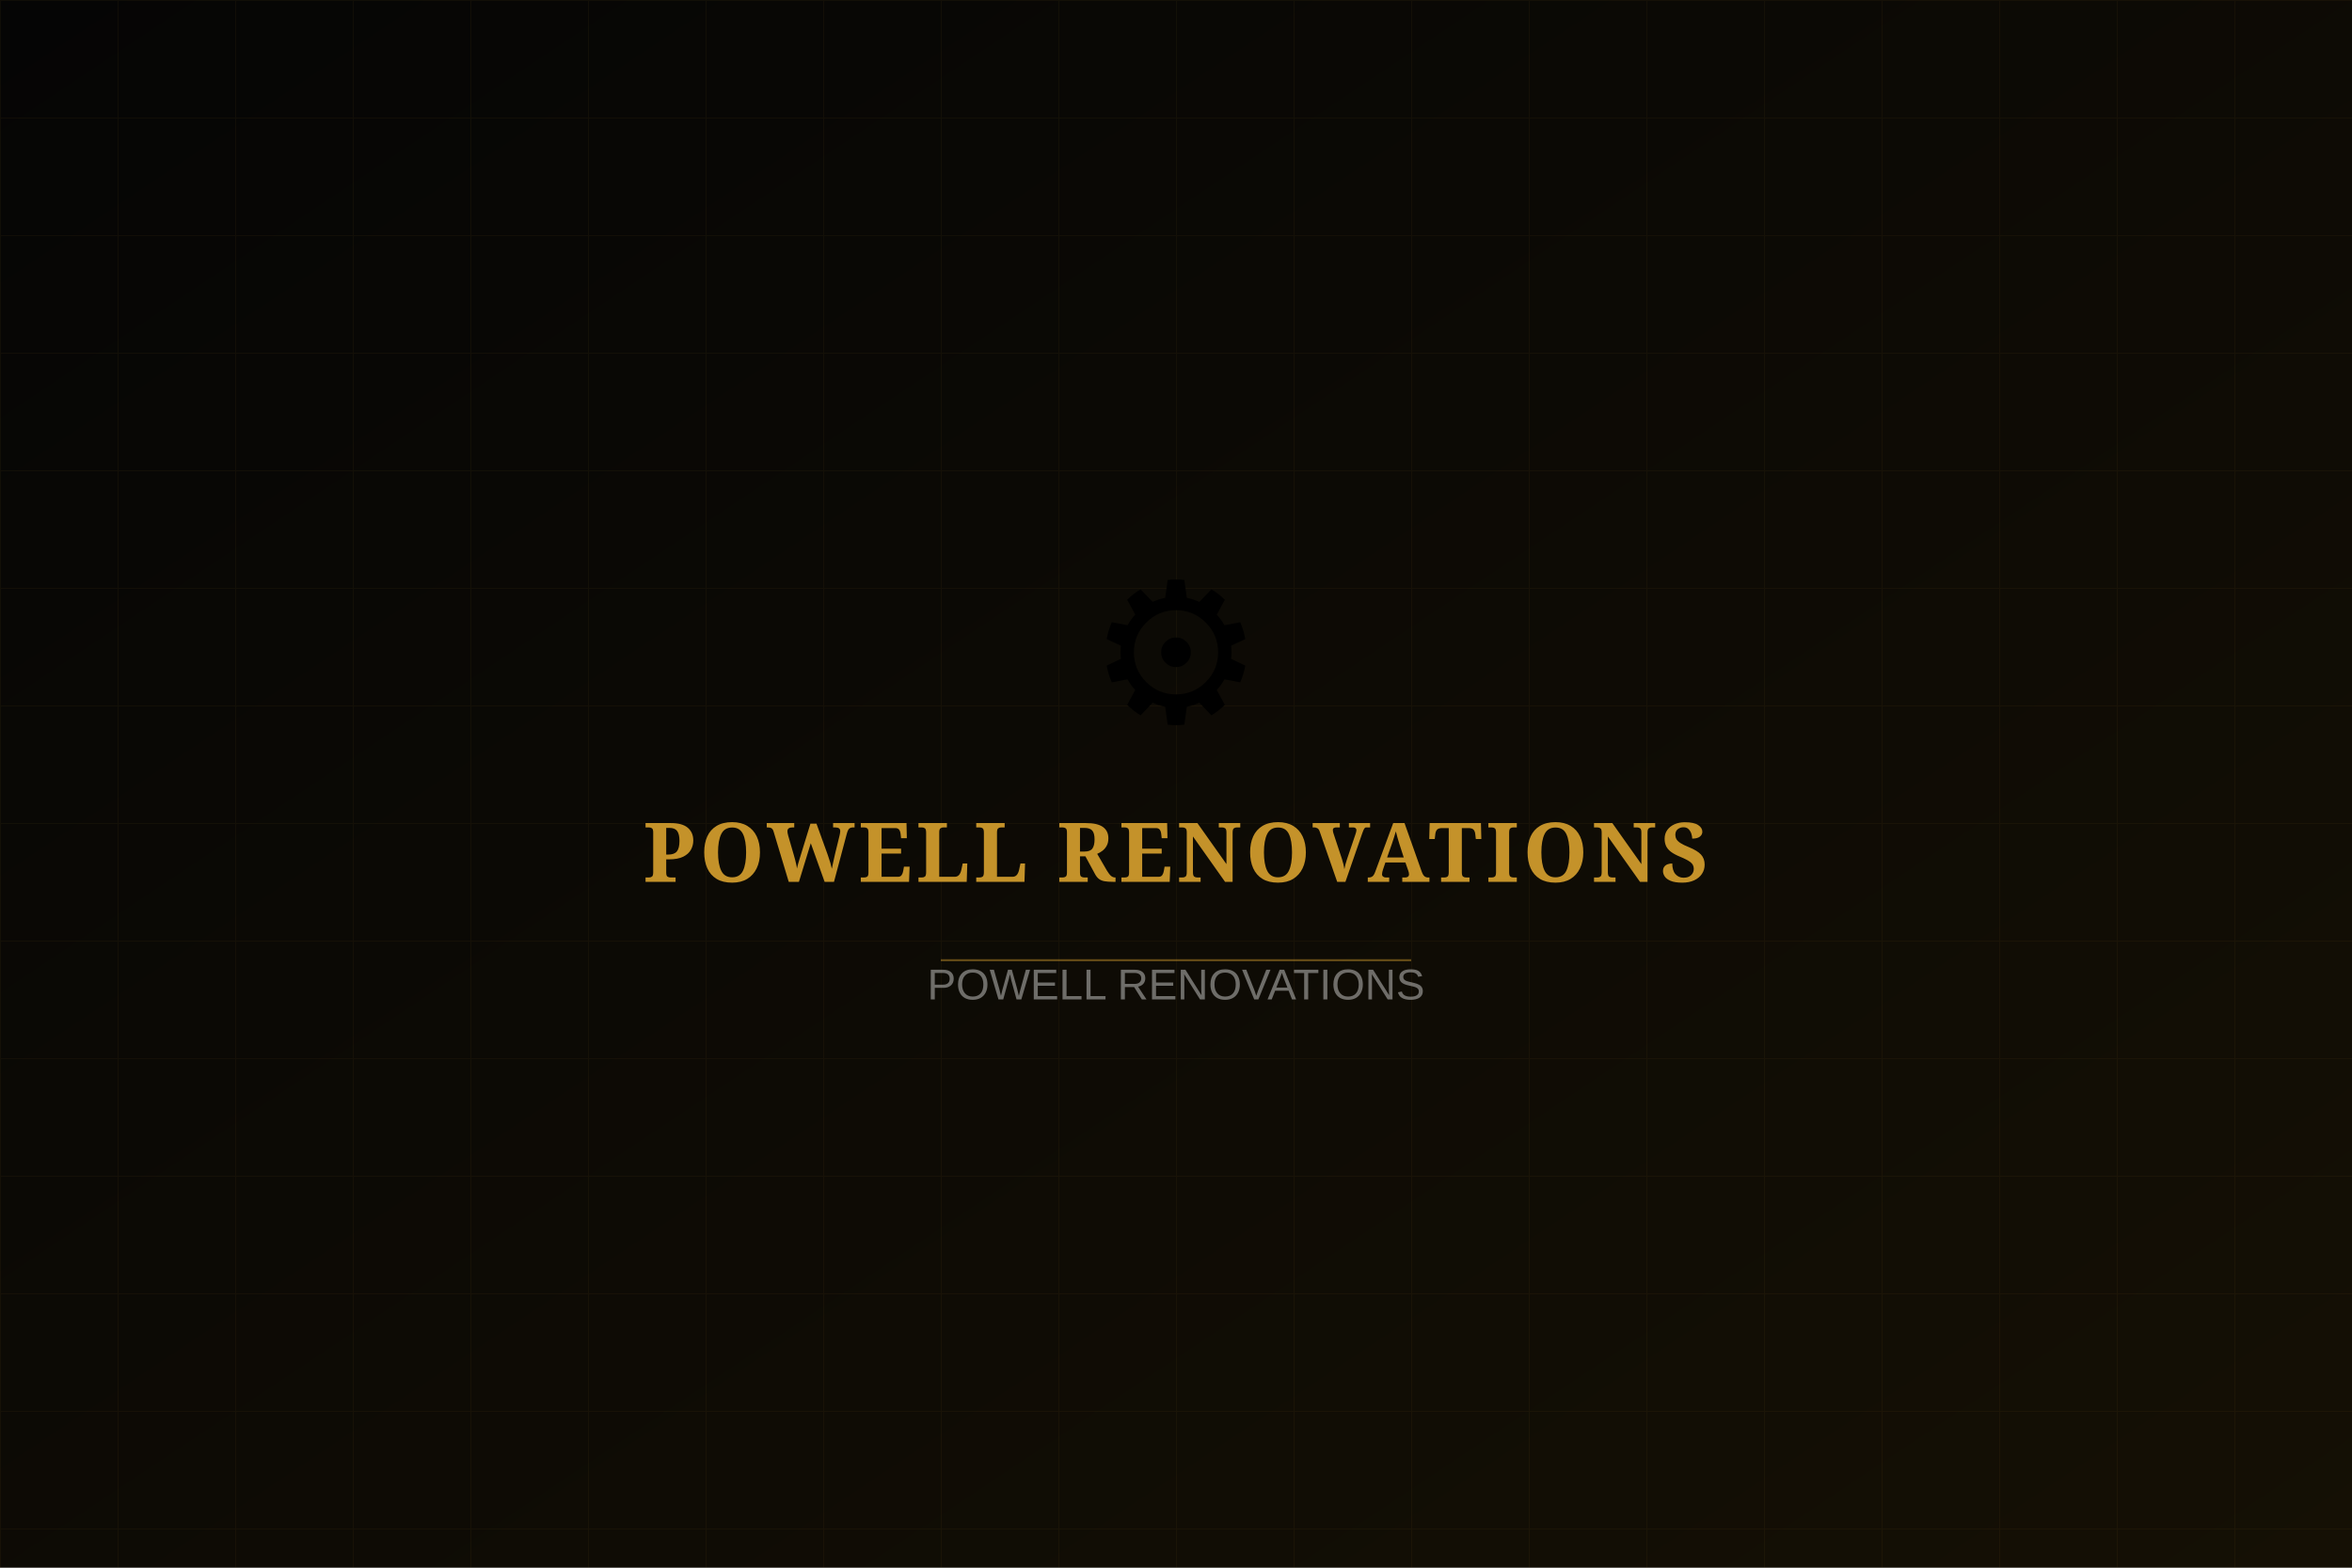
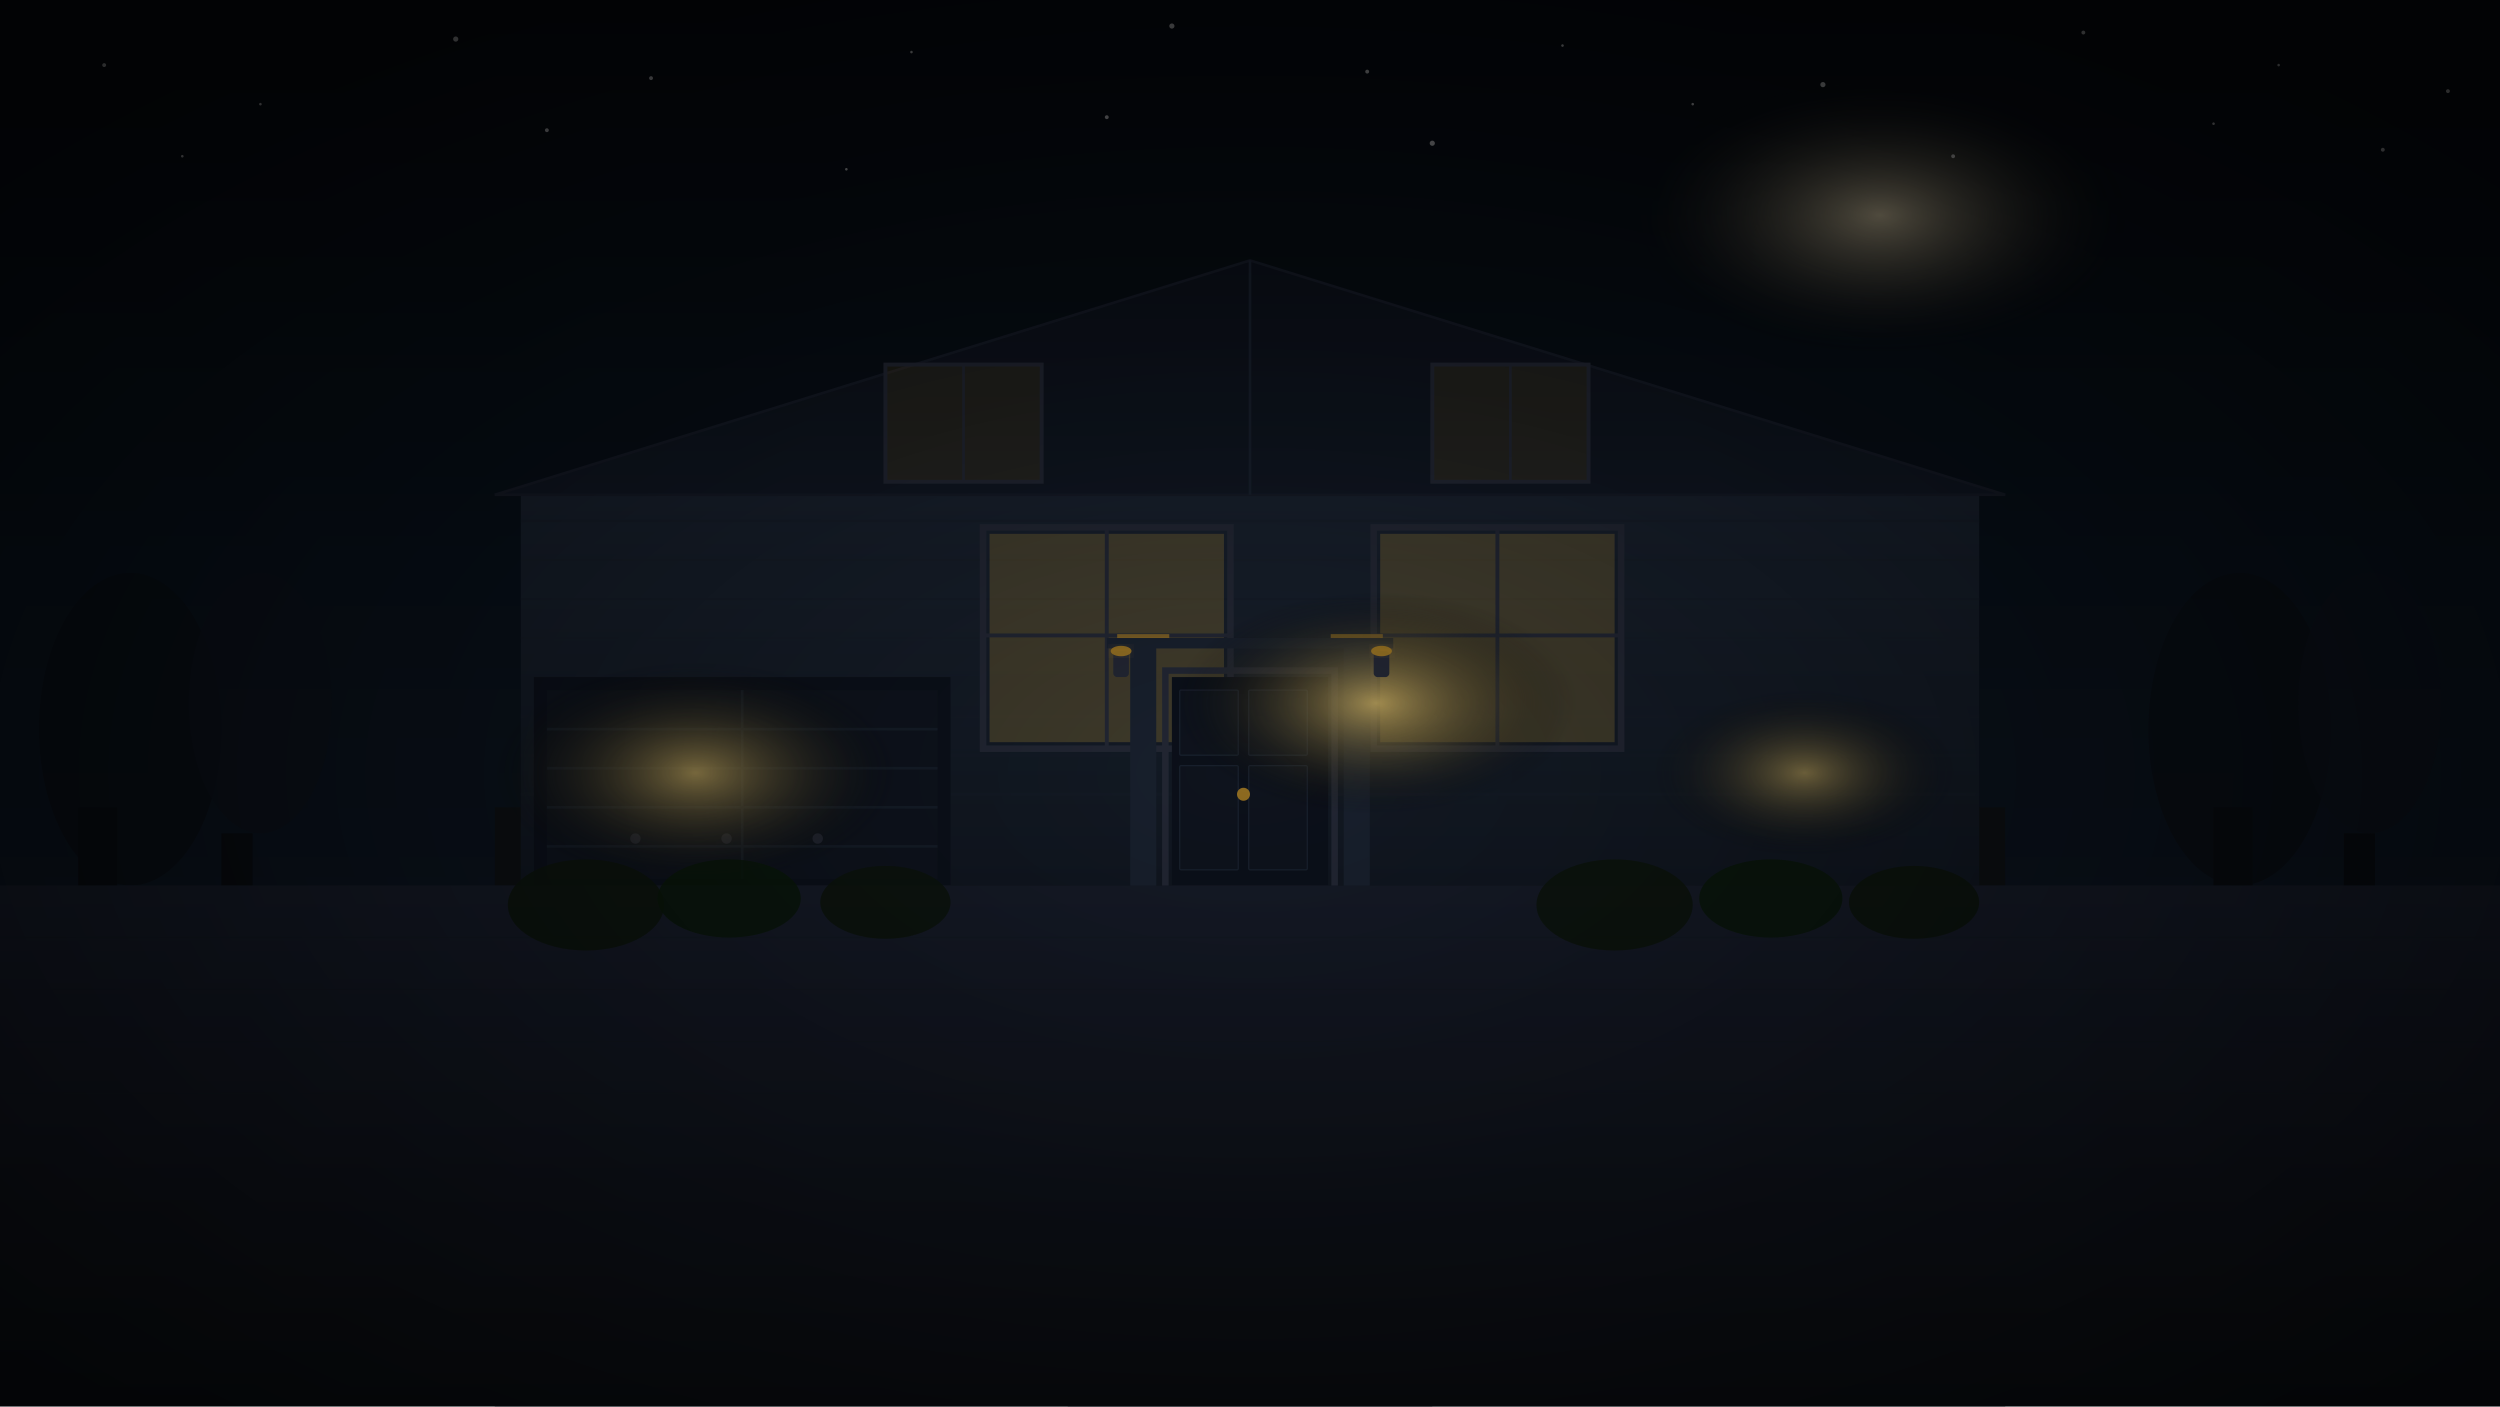
- <svg xmlns="http://www.w3.org/2000/svg" width="1200" height="800" viewBox="0 0 1200 800">
+ <svg xmlns="http://www.w3.org/2000/svg" viewBox="0 0 1920 1080">
  <defs>
-     <linearGradient id="g" x1="0%" y1="0%" x2="100%" y2="100%">
-       <stop offset="0%" stop-color="#050505" />
-       <stop offset="100%" stop-color="#151005" />
+     <linearGradient id="hsky" x1="0" y1="0" x2="0" y2="1">
+       <stop offset="0%" stop-color="#060a10" />
+       <stop offset="40%" stop-color="#0a1420" />
+       <stop offset="100%" stop-color="#141e2c" />
    </linearGradient>
-     <pattern id="grid" width="60" height="60" patternUnits="userSpaceOnUse">
-       <path d="M 60 0 L 0 0 0 60" fill="none" stroke="rgba(196,146,42,0.06)" stroke-width="1" />
-     </pattern>
+     <radialGradient id="hmoon" cx="75%" cy="15%" r="10%">
+       <stop offset="0%" stop-color="#e8d8b0" stop-opacity="0.8" />
+       <stop offset="100%" stop-color="transparent" />
+     </radialGradient>
+     <linearGradient id="hhouse" x1="0" y1="0" x2="0" y2="1">
+       <stop offset="0%" stop-color="#1e2838" />
+       <stop offset="100%" stop-color="#141c28" />
+     </linearGradient>
+     <linearGradient id="hroof" x1="0" y1="0" x2="0" y2="1">
+       <stop offset="0%" stop-color="#0e1420" />
+       <stop offset="100%" stop-color="#141c2a" />
+     </linearGradient>
+     <radialGradient id="hwarm1" cx="28%" cy="55%" r="8%">
+       <stop offset="0%" stop-color="#e8c870" stop-opacity="0.8" />
+       <stop offset="100%" stop-color="transparent" />
+     </radialGradient>
+     <radialGradient id="hwarm2" cx="55%" cy="50%" r="8%">
+       <stop offset="0%" stop-color="#e8c870" stop-opacity="0.9" />
+       <stop offset="100%" stop-color="transparent" />
+     </radialGradient>
+     <radialGradient id="hwarm3" cx="72%" cy="55%" r="6%">
+       <stop offset="0%" stop-color="#e8c870" stop-opacity="0.7" />
+       <stop offset="100%" stop-color="transparent" />
+     </radialGradient>
+     <linearGradient id="hground" x1="0" y1="0" x2="0" y2="1">
+       <stop offset="0%" stop-color="#1a2030" />
+       <stop offset="100%" stop-color="#0e1218" />
+     </linearGradient>
+     <filter id="hglow">
+       <feGaussianBlur stdDeviation="8" result="blur" />
+       <feMerge>
+         <feMergeNode in="blur" />
+         <feMergeNode in="SourceGraphic" />
+       </feMerge>
+     </filter>
  </defs>
-   <rect width="1200" height="800" fill="url(#g)" />
-   <rect width="1200" height="800" fill="url(#grid)" />
-   <text x="600" y="340" font-size="100" text-anchor="middle" dominant-baseline="middle">⚙️</text>
-   <text x="600" y="450" font-family="Georgia,serif" font-size="42" font-weight="bold" fill="#C4922A" text-anchor="middle" letter-spacing="2">POWELL RENOVATIONS</text>
-   <text x="600" y="510" font-family="Arial,sans-serif" font-size="22" fill="rgba(255,255,255,0.4)" text-anchor="middle">POWELL RENOVATIONS</text>
-   <line x1="480" y1="490" x2="720" y2="490" stroke="#C4922A" stroke-width="1" opacity="0.5" />
+   <rect width="1920" height="1080" fill="url(#hsky)" />
+   <rect width="1920" height="1080" fill="url(#hmoon)" />
+   <g fill="#ffffff" opacity="0.6">
+     <circle cx="80" cy="50" r="1.5" />
+     <circle cx="200" cy="80" r="1" />
+     <circle cx="350" cy="30" r="2" />
+     <circle cx="500" cy="60" r="1.5" />
+     <circle cx="700" cy="40" r="1" />
+     <circle cx="900" cy="20" r="2" />
+     <circle cx="1050" cy="55" r="1.5" />
+     <circle cx="1200" cy="35" r="1" />
+     <circle cx="1400" cy="65" r="2" />
+     <circle cx="1600" cy="25" r="1.5" />
+     <circle cx="1750" cy="50" r="1" />
+     <circle cx="1880" cy="70" r="1.5" />
+     <circle cx="140" cy="120" r="1" />
+     <circle cx="420" cy="100" r="1.5" />
+     <circle cx="650" cy="130" r="1" />
+     <circle cx="850" cy="90" r="1.5" />
+     <circle cx="1100" cy="110" r="2" />
+     <circle cx="1300" cy="80" r="1" />
+     <circle cx="1500" cy="120" r="1.5" />
+     <circle cx="1700" cy="95" r="1" />
+     <circle cx="1830" cy="115" r="1.5" />
+   </g>
+   <ellipse cx="100" cy="560" rx="70" ry="120" fill="#0a1018" opacity="0.8" />
+   <ellipse cx="200" cy="540" rx="55" ry="100" fill="#0e1420" opacity="0.7" />
+   <ellipse cx="1720" cy="560" rx="70" ry="120" fill="#0a1018" opacity="0.8" />
+   <ellipse cx="1820" cy="540" rx="55" ry="100" fill="#0e1420" opacity="0.7" />
+   <rect x="60" y="620" width="30" height="200" fill="#0a0e14" />
+   <rect x="170" y="640" width="24" height="180" fill="#0a0e14" />
+   <rect x="1700" y="620" width="30" height="200" fill="#0a0e14" />
+   <rect x="1800" y="640" width="24" height="180" fill="#0a0e14" />
+   <rect x="380" y="620" width="1160" height="460" fill="#101418" />
+   <rect x="400" y="380" width="1120" height="300" fill="url(#hhouse)" />
+   <g stroke="#1a2230" stroke-width="2" opacity="0.5">
+     <line x1="400" y1="400" x2="1520" y2="400" />
+     <line x1="400" y1="430" x2="1520" y2="430" />
+     <line x1="400" y1="460" x2="1520" y2="460" />
+     <line x1="400" y1="490" x2="1520" y2="490" />
+     <line x1="400" y1="520" x2="1520" y2="520" />
+     <line x1="400" y1="550" x2="1520" y2="550" />
+     <line x1="400" y1="580" x2="1520" y2="580" />
+     <line x1="400" y1="610" x2="1520" y2="610" />
+   </g>
+   <polygon points="380,380 960,200 1540,380" fill="url(#hroof)" />
+   <polygon points="380,380 960,200 1540,380" fill="none" stroke="#1a2030" stroke-width="2" />
+   <line x1="960" y1="200" x2="960" y2="380" stroke="#1e2838" stroke-width="2" />
+   <rect x="410" y="520" width="320" height="160" fill="#0e1420" />
+   <rect x="420" y="530" width="300" height="145" fill="#111824" />
+   <g stroke="#1a2432" stroke-width="2">
+     <line x1="420" y1="560" x2="720" y2="560" />
+     <line x1="420" y1="590" x2="720" y2="590" />
+     <line x1="420" y1="620" x2="720" y2="620" />
+     <line x1="420" y1="650" x2="720" y2="650" />
+     <line x1="570" y1="530" x2="570" y2="675" />
+   </g>
+   <rect x="484" y="640" width="8" height="8" rx="4" fill="#2a3040" />
+   <rect x="554" y="640" width="8" height="8" rx="4" fill="#2a3040" />
+   <rect x="624" y="640" width="8" height="8" rx="4" fill="#2a3040" />
+   <rect x="760" y="410" width="180" height="160" fill="#c4922a" opacity="0.2" />
+   <rect x="760" y="410" width="180" height="160" fill="#e8c870" opacity="0.12" />
+   <rect x="755" y="405" width="190" height="170" fill="none" stroke="#2a3040" stroke-width="5" />
+   <line x1="850" y1="405" x2="850" y2="575" stroke="#2a3040" stroke-width="3" />
+   <line x1="755" y1="488" x2="945" y2="488" stroke="#2a3040" stroke-width="3" />
+   <rect x="900" y="520" width="120" height="160" fill="#0e1420" />
+   <rect x="895" y="515" width="130" height="168" fill="none" stroke="#2a3040" stroke-width="5" />
+   <rect x="906" y="530" width="45" height="50" rx="1" fill="#111824" stroke="#1e2838" stroke-width="1" />
+   <rect x="959" y="530" width="45" height="50" rx="1" fill="#111824" stroke="#1e2838" stroke-width="1" />
+   <rect x="906" y="588" width="45" height="80" rx="1" fill="#111824" stroke="#1e2838" stroke-width="1" />
+   <rect x="959" y="588" width="45" height="80" rx="1" fill="#111824" stroke="#1e2838" stroke-width="1" />
+   <circle cx="955" cy="610" r="5" fill="#c4922a" opacity="0.9" />
+   <rect x="1060" y="410" width="180" height="160" fill="#c4922a" opacity="0.2" />
+   <rect x="1060" y="410" width="180" height="160" fill="#e8c870" opacity="0.12" />
+   <rect x="1055" y="405" width="190" height="170" fill="none" stroke="#2a3040" stroke-width="5" />
+   <line x1="1150" y1="405" x2="1150" y2="575" stroke="#2a3040" stroke-width="3" />
+   <line x1="1055" y1="488" x2="1245" y2="488" stroke="#2a3040" stroke-width="3" />
+   <rect x="680" y="280" width="120" height="90" fill="#c4922a" opacity="0.15" />
+   <rect x="680" y="280" width="120" height="90" fill="none" stroke="#2a3040" stroke-width="3" />
+   <line x1="740" y1="280" x2="740" y2="370" stroke="#2a3040" stroke-width="2" />
+   <rect x="1100" y="280" width="120" height="90" fill="#c4922a" opacity="0.15" />
+   <rect x="1100" y="280" width="120" height="90" fill="none" stroke="#2a3040" stroke-width="3" />
+   <line x1="1160" y1="280" x2="1160" y2="370" stroke="#2a3040" stroke-width="2" />
+   <rect x="868" y="490" width="20" height="195" fill="#1e2838" />
+   <rect x="1032" y="490" width="20" height="195" fill="#1e2838" />
+   <rect x="858" y="487" width="40" height="6" fill="#c4922a" opacity="0.7" />
+   <rect x="1022" y="487" width="40" height="6" fill="#c4922a" opacity="0.7" />
+   <rect x="850" y="490" width="220" height="8" fill="#1e2838" />
+   <rect x="0" y="0" width="1920" height="1080" fill="url(#hwarm1)" />
+   <rect x="0" y="0" width="1920" height="1080" fill="url(#hwarm2)" />
+   <rect x="0" y="0" width="1920" height="1080" fill="url(#hwarm3)" />
+   <rect x="855" y="500" width="12" height="20" rx="3" fill="#2a3040" />
+   <ellipse cx="861" cy="500" rx="8" ry="4" fill="#c4922a" opacity="0.9" filter="url(#hglow)" />
+   <rect x="1055" y="500" width="12" height="20" rx="3" fill="#2a3040" />
+   <ellipse cx="1061" cy="500" rx="8" ry="4" fill="#c4922a" opacity="0.9" filter="url(#hglow)" />
+   <polygon points="880,685 1040,685 1100,1080 820,1080" fill="#181e28" />
+   <g stroke="#222838" stroke-width="2" opacity="0.5">
+     <line x1="830" y1="760" x2="1090" y2="760" />
+     <line x1="840" y1="840" x2="1080" y2="840" />
+     <line x1="850" y1="920" x2="1070" y2="920" />
+     <line x1="860" y1="1000" x2="1060" y2="1000" />
+   </g>
+   <circle cx="870" cy="740" r="6" fill="#c4922a" opacity="0.7" filter="url(#hglow)" />
+   <circle cx="1050" cy="740" r="6" fill="#c4922a" opacity="0.7" filter="url(#hglow)" />
+   <circle cx="860" cy="860" r="6" fill="#c4922a" opacity="0.6" filter="url(#hglow)" />
+   <circle cx="1060" cy="860" r="6" fill="#c4922a" opacity="0.6" filter="url(#hglow)" />
+   <rect x="0" y="680" width="1920" height="400" fill="url(#hground)" />
+   <g stroke="#141c24" stroke-width="1" opacity="0.4">
+     <line x1="0" y1="720" x2="1920" y2="720" />
+     <line x1="0" y1="760" x2="1920" y2="760" />
+     <line x1="0" y1="800" x2="1920" y2="800" />
+     <line x1="0" y1="840" x2="1920" y2="840" />
+   </g>
+   <ellipse cx="450" cy="695" rx="60" ry="35" fill="#0e1810" opacity="0.9" />
+   <ellipse cx="560" cy="690" rx="55" ry="30" fill="#0a1c0a" opacity="0.8" />
+   <ellipse cx="680" cy="693" rx="50" ry="28" fill="#0e1810" opacity="0.9" />
+   <ellipse cx="1240" cy="695" rx="60" ry="35" fill="#0e1810" opacity="0.9" />
+   <ellipse cx="1360" cy="690" rx="55" ry="30" fill="#0a1c0a" opacity="0.8" />
+   <ellipse cx="1470" cy="693" rx="50" ry="28" fill="#0e1810" opacity="0.9" />
+   <rect width="1920" height="1080" fill="rgba(0,0,0,0.2)" />
+   <radialGradient id="hvig" cx="50%" cy="55%" r="65%">
+     <stop offset="0%" stop-color="transparent" />
+     <stop offset="100%" stop-color="rgba(0,0,0,0.65)" />
+   </radialGradient>
+   <rect width="1920" height="1080" fill="url(#hvig)" />
</svg>
